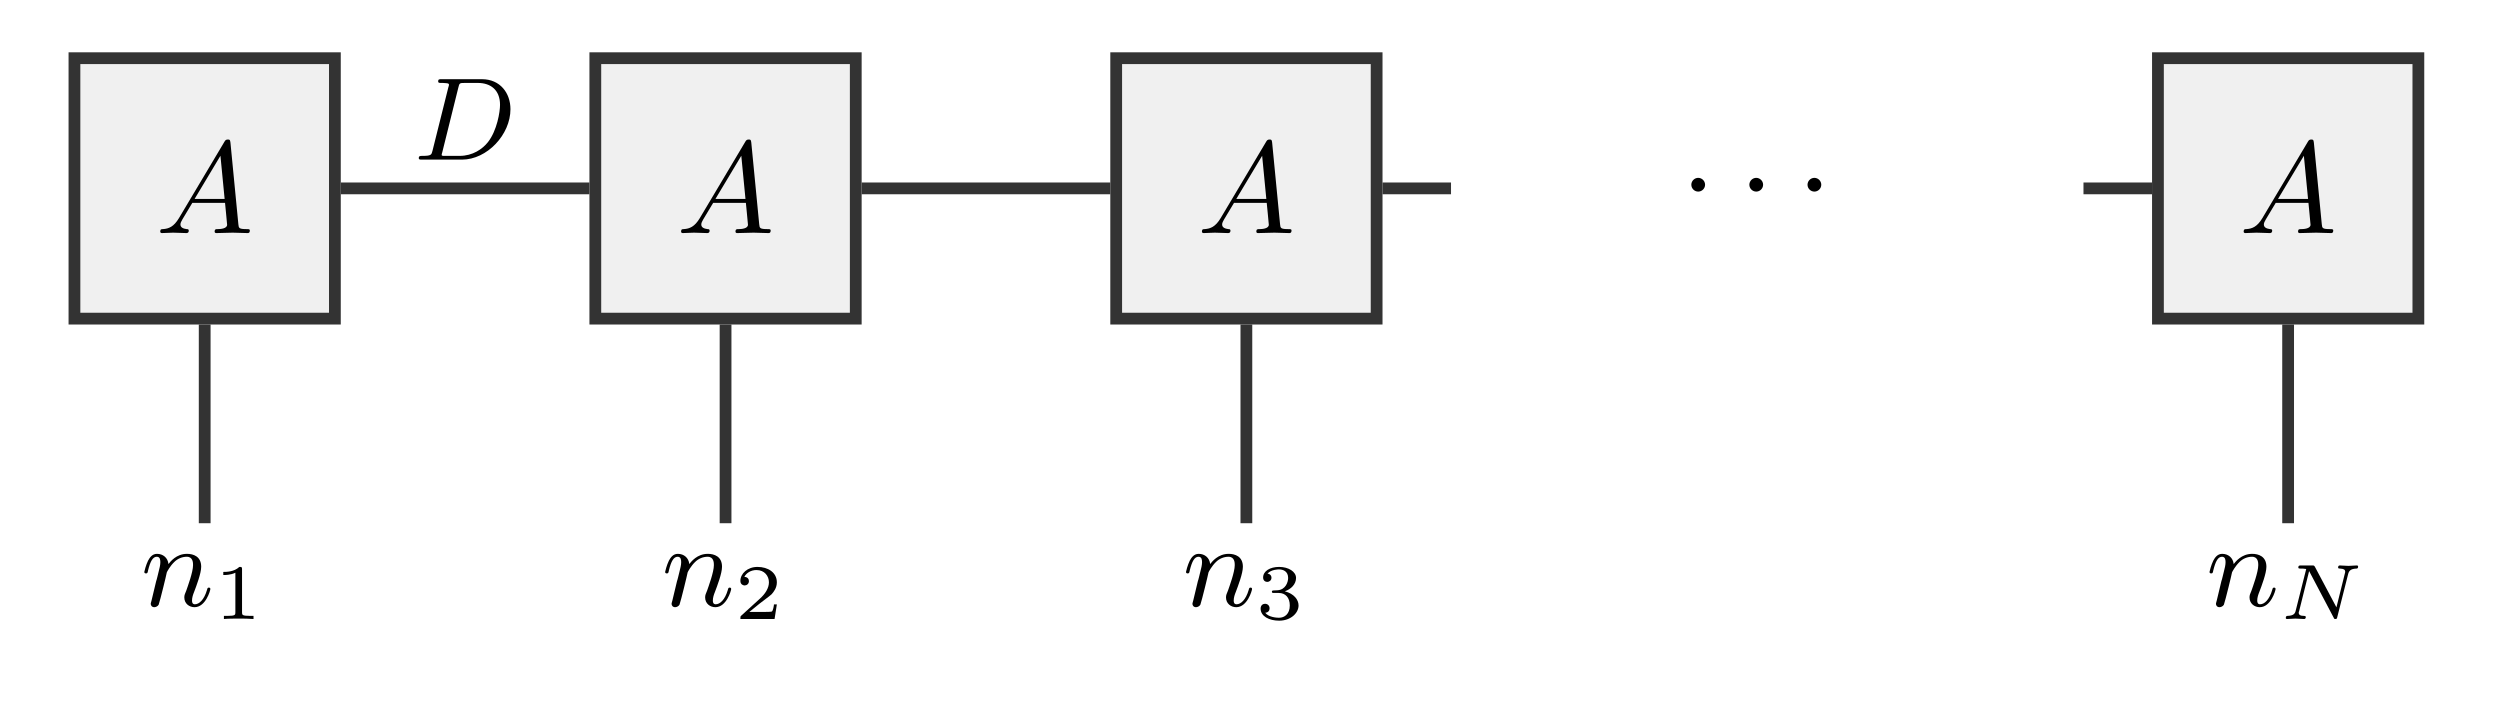
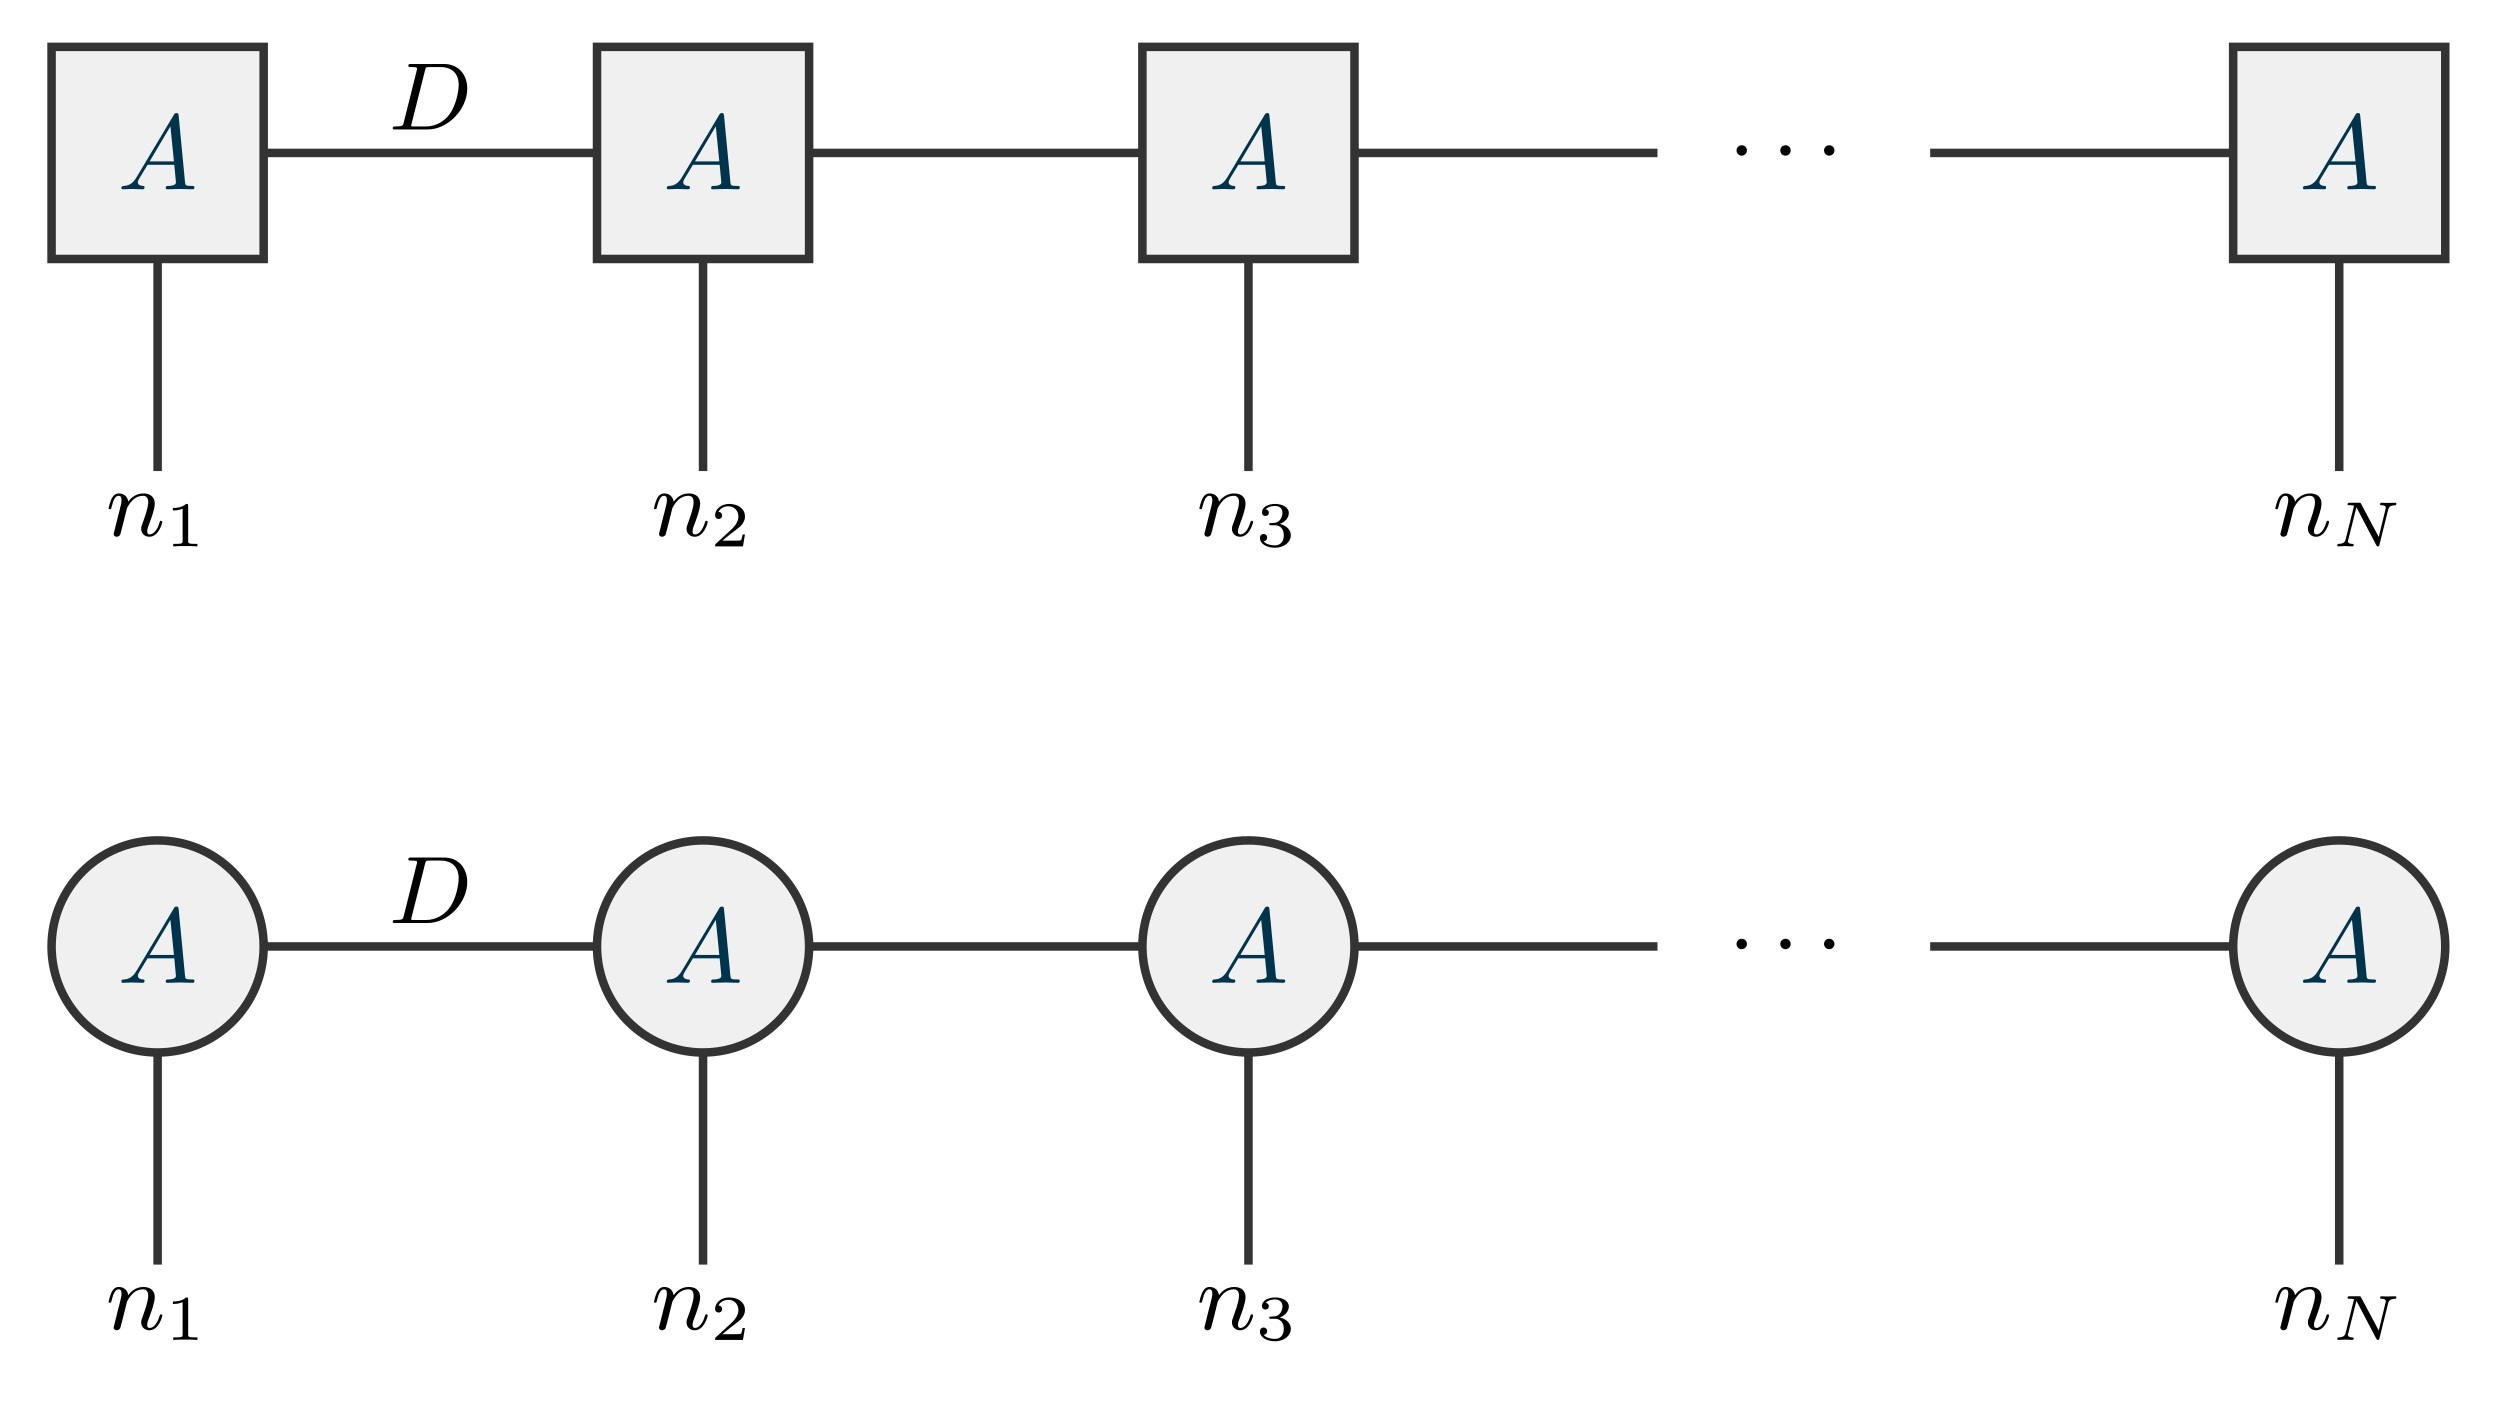
- <svg xmlns="http://www.w3.org/2000/svg" xmlns:xlink="http://www.w3.org/1999/xlink" width="187.449pt" height="53.141pt" viewBox="0 0 187.449 53.141">
+ <svg xmlns="http://www.w3.org/2000/svg" xmlns:xlink="http://www.w3.org/1999/xlink" width="232.704" height="131.333" viewBox="0 0 232.704 131.333">
  <defs>
    <g>
      <g id="glyph-0-0">
-         <path d="M 1.75 -1.125 C 1.359 -0.469 0.984 -0.328 0.547 -0.297 C 0.438 -0.297 0.344 -0.297 0.344 -0.109 C 0.344 -0.047 0.391 0 0.469 0 C 0.734 0 1.031 -0.031 1.312 -0.031 C 1.641 -0.031 1.984 0 2.297 0 C 2.344 0 2.484 0 2.484 -0.188 C 2.484 -0.297 2.391 -0.297 2.328 -0.297 C 2.094 -0.328 1.859 -0.406 1.859 -0.641 C 1.859 -0.766 1.922 -0.875 2 -1.016 L 2.75 -2.266 L 5.203 -2.266 C 5.219 -2.062 5.359 -0.719 5.359 -0.625 C 5.359 -0.328 4.844 -0.297 4.656 -0.297 C 4.516 -0.297 4.422 -0.297 4.422 -0.109 C 4.422 0 4.531 0 4.562 0 C 4.953 0 5.375 -0.031 5.781 -0.031 C 6.031 -0.031 6.641 0 6.891 0 C 6.953 0 7.062 0 7.062 -0.203 C 7.062 -0.297 6.969 -0.297 6.844 -0.297 C 6.234 -0.297 6.234 -0.375 6.203 -0.656 L 5.609 -6.781 C 5.578 -6.969 5.578 -7.016 5.422 -7.016 C 5.266 -7.016 5.219 -6.953 5.156 -6.844 Z M 2.922 -2.562 L 4.859 -5.797 L 5.172 -2.562 Z M 2.922 -2.562 " />
+         <path d="M 1.766 -1.141 C 1.375 -0.469 0.984 -0.344 0.562 -0.312 C 0.438 -0.297 0.344 -0.297 0.344 -0.109 C 0.344 -0.047 0.391 0 0.469 0 C 0.75 0 1.047 -0.031 1.328 -0.031 C 1.656 -0.031 2 0 2.312 0 C 2.375 0 2.5 0 2.5 -0.188 C 2.5 -0.297 2.422 -0.312 2.344 -0.312 C 2.125 -0.328 1.875 -0.406 1.875 -0.656 C 1.875 -0.766 1.938 -0.875 2.016 -1.016 L 2.781 -2.281 L 5.266 -2.281 C 5.281 -2.078 5.422 -0.734 5.422 -0.641 C 5.422 -0.344 4.906 -0.312 4.703 -0.312 C 4.562 -0.312 4.469 -0.312 4.469 -0.109 C 4.469 0 4.594 0 4.609 0 C 5.016 0 5.438 -0.031 5.844 -0.031 C 6.094 -0.031 6.719 0 6.969 0 C 7.031 0 7.141 0 7.141 -0.203 C 7.141 -0.312 7.047 -0.312 6.922 -0.312 C 6.297 -0.312 6.297 -0.375 6.266 -0.656 L 5.672 -6.859 C 5.641 -7.047 5.641 -7.094 5.484 -7.094 C 5.312 -7.094 5.281 -7.031 5.219 -6.922 Z M 2.969 -2.594 L 4.906 -5.859 L 5.234 -2.594 Z M 2.969 -2.594 " />
      </g>
      <g id="glyph-1-0">
-         <path d="M 1.672 -1.391 C 1.766 -1.797 1.938 -2.453 1.938 -2.516 C 1.953 -2.562 2.188 -3 2.5 -3.297 C 2.75 -3.547 3.094 -3.688 3.438 -3.688 C 3.906 -3.688 3.906 -3.219 3.906 -3.062 C 3.906 -2.531 3.5 -1.453 3.406 -1.172 C 3.297 -0.906 3.25 -0.812 3.25 -0.641 C 3.25 -0.172 3.625 0.094 4.016 0.094 C 4.859 0.094 5.203 -1.172 5.203 -1.266 C 5.203 -1.312 5.188 -1.375 5.094 -1.375 C 5 -1.375 4.984 -1.328 4.953 -1.203 C 4.734 -0.453 4.359 -0.125 4.047 -0.125 C 3.984 -0.125 3.828 -0.125 3.828 -0.406 C 3.828 -0.625 3.906 -0.859 3.984 -1.047 C 4.156 -1.5 4.516 -2.438 4.516 -2.938 C 4.516 -3.719 3.922 -3.906 3.453 -3.906 C 2.641 -3.906 2.203 -3.312 2.062 -3.141 C 2.016 -3.609 1.656 -3.906 1.203 -3.906 C 0.844 -3.906 0.656 -3.625 0.531 -3.391 C 0.375 -3.078 0.25 -2.578 0.25 -2.547 C 0.25 -2.469 0.312 -2.438 0.375 -2.438 C 0.484 -2.438 0.5 -2.484 0.531 -2.656 C 0.703 -3.359 0.891 -3.688 1.188 -3.688 C 1.453 -3.688 1.453 -3.406 1.453 -3.266 C 1.453 -3.078 1.391 -2.812 1.328 -2.578 C 1.266 -2.344 1.188 -1.969 1.141 -1.859 L 0.797 -0.422 C 0.734 -0.203 0.734 -0.188 0.734 -0.156 C 0.734 -0.047 0.812 0.094 1 0.094 C 1.125 0.094 1.266 0.016 1.328 -0.094 C 1.344 -0.141 1.422 -0.422 1.469 -0.594 Z M 1.672 -1.391 " />
-       </g>
-       <g id="glyph-1-1">
-         <path d="M 1.422 -0.672 C 1.344 -0.359 1.328 -0.281 0.656 -0.281 C 0.5 -0.281 0.391 -0.281 0.391 -0.109 C 0.391 0 0.484 0 0.641 0 L 3.625 0 C 5.516 0 7.266 -1.875 7.266 -3.781 C 7.266 -4.984 6.5 -6.031 5.125 -6.031 L 2.094 -6.031 C 1.938 -6.031 1.844 -6.031 1.844 -5.875 C 1.844 -5.75 1.922 -5.75 2.094 -5.75 C 2.141 -5.75 2.297 -5.75 2.438 -5.734 C 2.594 -5.719 2.656 -5.703 2.656 -5.609 C 2.656 -5.562 2.641 -5.531 2.609 -5.422 Z M 3.359 -5.406 C 3.438 -5.734 3.453 -5.75 3.828 -5.75 L 4.828 -5.75 C 5.75 -5.75 6.484 -5.25 6.484 -4.109 C 6.484 -3.594 6.266 -2.188 5.578 -1.312 C 5.172 -0.797 4.438 -0.281 3.453 -0.281 L 2.406 -0.281 C 2.281 -0.281 2.266 -0.281 2.219 -0.281 C 2.141 -0.297 2.109 -0.297 2.109 -0.359 C 2.109 -0.391 2.109 -0.406 2.156 -0.562 Z M 3.359 -5.406 " />
+         <path d="M 1.75 -2.234 C 1.75 -2.5 1.547 -2.719 1.266 -2.719 C 0.984 -2.719 0.781 -2.5 0.781 -2.234 C 0.781 -1.984 0.984 -1.75 1.266 -1.75 C 1.547 -1.75 1.75 -1.984 1.75 -2.234 Z M 1.75 -2.234 " />
      </g>
      <g id="glyph-2-0">
-         <path d="M 2.109 -3.734 C 2.109 -3.906 2.078 -3.906 1.906 -3.906 C 1.516 -3.531 0.922 -3.531 0.703 -3.531 L 0.703 -3.297 C 0.859 -3.297 1.25 -3.297 1.609 -3.469 L 1.609 -0.5 C 1.609 -0.312 1.609 -0.234 1 -0.234 L 0.75 -0.234 L 0.75 0 C 1.062 -0.031 1.531 -0.031 1.859 -0.031 C 2.188 -0.031 2.641 -0.031 2.969 0 L 2.969 -0.234 L 2.719 -0.234 C 2.109 -0.234 2.109 -0.312 2.109 -0.5 Z M 2.109 -3.734 " />
+         <path d="M 1.438 -0.672 C 1.359 -0.359 1.344 -0.281 0.672 -0.281 C 0.5 -0.281 0.406 -0.281 0.406 -0.109 C 0.406 0 0.484 0 0.656 0 L 3.656 0 C 5.562 0 7.344 -1.891 7.344 -3.812 C 7.344 -5.047 6.578 -6.094 5.188 -6.094 L 2.125 -6.094 C 1.969 -6.094 1.859 -6.094 1.859 -5.938 C 1.859 -5.812 1.938 -5.812 2.125 -5.812 C 2.156 -5.812 2.312 -5.812 2.469 -5.797 C 2.609 -5.781 2.672 -5.766 2.672 -5.672 C 2.672 -5.625 2.672 -5.578 2.641 -5.484 Z M 3.406 -5.469 C 3.484 -5.797 3.5 -5.812 3.875 -5.812 L 4.875 -5.812 C 5.812 -5.812 6.547 -5.297 6.547 -4.156 C 6.547 -3.625 6.328 -2.203 5.625 -1.328 C 5.219 -0.812 4.484 -0.281 3.5 -0.281 L 2.422 -0.281 C 2.297 -0.281 2.281 -0.281 2.25 -0.281 C 2.156 -0.297 2.125 -0.297 2.125 -0.359 C 2.125 -0.391 2.125 -0.406 2.172 -0.578 Z M 3.406 -5.469 " />
      </g>
      <g id="glyph-2-1">
-         <path d="M 3.156 -1.094 L 2.938 -1.094 C 2.938 -1.016 2.875 -0.625 2.781 -0.562 C 2.75 -0.531 2.266 -0.531 2.188 -0.531 L 1.094 -0.531 L 1.844 -1.141 C 2.031 -1.297 2.562 -1.672 2.75 -1.844 C 2.922 -2.031 3.156 -2.328 3.156 -2.75 C 3.156 -3.484 2.5 -3.906 1.703 -3.906 C 0.953 -3.906 0.422 -3.406 0.422 -2.859 C 0.422 -2.562 0.672 -2.516 0.734 -2.516 C 0.891 -2.516 1.062 -2.625 1.062 -2.844 C 1.062 -2.969 0.984 -3.156 0.719 -3.156 C 0.859 -3.453 1.219 -3.672 1.625 -3.672 C 2.234 -3.672 2.562 -3.219 2.562 -2.75 C 2.562 -2.328 2.297 -1.891 1.875 -1.516 L 0.484 -0.25 C 0.422 -0.188 0.422 -0.188 0.422 0 L 2.984 0 Z M 3.156 -1.094 " />
-       </g>
-       <g id="glyph-2-2">
-         <path d="M 1.734 -1.953 C 2.234 -1.953 2.562 -1.609 2.562 -1.016 C 2.562 -0.375 2.172 -0.094 1.75 -0.094 C 1.594 -0.094 0.984 -0.125 0.719 -0.469 C 0.953 -0.484 1.047 -0.641 1.047 -0.797 C 1.047 -1 0.906 -1.141 0.703 -1.141 C 0.547 -1.141 0.375 -1.031 0.375 -0.781 C 0.375 -0.203 1.016 0.125 1.766 0.125 C 2.625 0.125 3.219 -0.438 3.219 -1.016 C 3.219 -1.438 2.891 -1.891 2.188 -2.078 C 2.656 -2.234 3.031 -2.609 3.031 -3.078 C 3.031 -3.547 2.469 -3.906 1.766 -3.906 C 1.078 -3.906 0.562 -3.594 0.562 -3.109 C 0.562 -2.859 0.75 -2.781 0.875 -2.781 C 1.016 -2.781 1.188 -2.891 1.188 -3.094 C 1.188 -3.281 1.047 -3.391 0.891 -3.406 C 1.172 -3.719 1.703 -3.719 1.75 -3.719 C 2.062 -3.719 2.438 -3.578 2.438 -3.078 C 2.438 -2.766 2.25 -2.203 1.656 -2.156 C 1.562 -2.156 1.391 -2.141 1.344 -2.141 C 1.281 -2.141 1.219 -2.125 1.219 -2.047 C 1.219 -1.953 1.281 -1.953 1.391 -1.953 Z M 1.734 -1.953 " />
+         <path d="M 1.688 -1.406 C 1.781 -1.812 1.953 -2.469 1.969 -2.547 C 1.984 -2.594 2.203 -3.031 2.531 -3.344 C 2.781 -3.578 3.125 -3.719 3.469 -3.719 C 3.953 -3.719 3.953 -3.25 3.953 -3.094 C 3.953 -2.547 3.531 -1.469 3.438 -1.188 C 3.328 -0.906 3.297 -0.828 3.297 -0.656 C 3.297 -0.172 3.656 0.094 4.062 0.094 C 4.922 0.094 5.266 -1.172 5.266 -1.281 C 5.266 -1.328 5.234 -1.391 5.141 -1.391 C 5.047 -1.391 5.047 -1.344 5 -1.219 C 4.781 -0.469 4.406 -0.125 4.094 -0.125 C 4.031 -0.125 3.859 -0.125 3.859 -0.406 C 3.859 -0.641 3.953 -0.859 4.031 -1.062 C 4.203 -1.516 4.562 -2.469 4.562 -2.969 C 4.562 -3.75 3.969 -3.938 3.5 -3.938 C 2.672 -3.938 2.234 -3.359 2.094 -3.172 C 2.031 -3.656 1.672 -3.938 1.219 -3.938 C 0.844 -3.938 0.656 -3.672 0.531 -3.422 C 0.391 -3.109 0.266 -2.609 0.266 -2.562 C 0.266 -2.484 0.328 -2.469 0.391 -2.469 C 0.484 -2.469 0.5 -2.5 0.547 -2.688 C 0.719 -3.391 0.906 -3.719 1.203 -3.719 C 1.469 -3.719 1.469 -3.438 1.469 -3.297 C 1.469 -3.109 1.406 -2.844 1.344 -2.609 C 1.281 -2.375 1.203 -1.984 1.156 -1.875 L 0.797 -0.422 C 0.734 -0.203 0.734 -0.188 0.734 -0.156 C 0.734 -0.047 0.828 0.094 1.016 0.094 C 1.141 0.094 1.281 0.016 1.344 -0.094 C 1.359 -0.141 1.438 -0.422 1.484 -0.609 Z M 1.688 -1.406 " />
      </g>
      <g id="glyph-3-0">
-         <path d="M 5.172 -3.359 C 5.234 -3.609 5.359 -3.766 5.797 -3.781 C 5.828 -3.781 5.922 -3.781 5.922 -3.922 C 5.922 -3.984 5.891 -4.016 5.828 -4.016 C 5.688 -4.016 5.344 -3.984 5.203 -3.984 L 4.875 -4 C 4.781 -4 4.656 -4.016 4.547 -4.016 C 4.453 -4.016 4.422 -3.938 4.422 -3.859 C 4.422 -3.781 4.516 -3.781 4.562 -3.781 C 4.844 -3.766 4.953 -3.703 4.953 -3.547 C 4.953 -3.516 4.953 -3.484 4.938 -3.453 L 4.297 -0.875 L 2.688 -3.906 C 2.625 -4 2.625 -4.016 2.484 -4.016 L 1.641 -4.016 C 1.531 -4.016 1.438 -4.016 1.438 -3.859 C 1.438 -3.781 1.516 -3.781 1.656 -3.781 C 1.688 -3.781 1.891 -3.781 2.031 -3.75 L 1.25 -0.656 C 1.203 -0.422 1.109 -0.25 0.625 -0.234 C 0.547 -0.234 0.5 -0.188 0.5 -0.078 C 0.5 -0.062 0.5 0 0.594 0 C 0.734 0 1.078 -0.031 1.219 -0.031 L 1.547 -0.016 C 1.656 -0.016 1.781 0 1.875 0 C 2 0 2 -0.125 2 -0.156 C 1.984 -0.234 1.922 -0.234 1.859 -0.234 C 1.594 -0.234 1.469 -0.312 1.469 -0.469 C 1.469 -0.5 1.469 -0.531 1.5 -0.594 L 2.25 -3.594 L 4.094 -0.094 C 4.125 -0.016 4.141 0 4.219 0 C 4.328 0 4.328 -0.031 4.359 -0.141 Z M 5.172 -3.359 " />
+         <path d="M 2.141 -3.781 C 2.141 -3.953 2.109 -3.953 1.938 -3.953 C 1.547 -3.578 0.938 -3.578 0.719 -3.578 L 0.719 -3.344 C 0.875 -3.344 1.266 -3.344 1.625 -3.516 L 1.625 -0.5 C 1.625 -0.312 1.625 -0.234 1.016 -0.234 L 0.75 -0.234 L 0.75 0 C 1.078 -0.031 1.547 -0.031 1.875 -0.031 C 2.219 -0.031 2.672 -0.031 3 0 L 3 -0.234 L 2.75 -0.234 C 2.141 -0.234 2.141 -0.312 2.141 -0.5 Z M 2.141 -3.781 " />
+       </g>
+       <g id="glyph-3-1">
+         <path d="M 3.203 -1.109 L 2.984 -1.109 C 2.969 -1.031 2.906 -0.641 2.828 -0.578 C 2.781 -0.531 2.297 -0.531 2.219 -0.531 L 1.094 -0.531 L 1.859 -1.156 C 2.062 -1.312 2.594 -1.703 2.781 -1.875 C 2.953 -2.047 3.203 -2.359 3.203 -2.781 C 3.203 -3.531 2.531 -3.953 1.734 -3.953 C 0.969 -3.953 0.422 -3.453 0.422 -2.891 C 0.422 -2.594 0.688 -2.547 0.75 -2.547 C 0.906 -2.547 1.078 -2.656 1.078 -2.875 C 1.078 -3 1 -3.203 0.734 -3.203 C 0.875 -3.5 1.234 -3.734 1.641 -3.734 C 2.266 -3.734 2.594 -3.266 2.594 -2.781 C 2.594 -2.359 2.328 -1.922 1.906 -1.547 L 0.5 -0.25 C 0.438 -0.188 0.422 -0.188 0.422 0 L 3.016 0 Z M 3.203 -1.109 " />
+       </g>
+       <g id="glyph-3-2">
+         <path d="M 1.75 -1.969 C 2.25 -1.969 2.594 -1.641 2.594 -1.031 C 2.594 -0.375 2.203 -0.094 1.766 -0.094 C 1.609 -0.094 1 -0.125 0.719 -0.469 C 0.953 -0.5 1.047 -0.656 1.047 -0.812 C 1.047 -1.016 0.906 -1.156 0.719 -1.156 C 0.547 -1.156 0.375 -1.047 0.375 -0.797 C 0.375 -0.203 1.031 0.125 1.781 0.125 C 2.672 0.125 3.25 -0.438 3.25 -1.031 C 3.25 -1.469 2.922 -1.922 2.219 -2.094 C 2.688 -2.25 3.062 -2.641 3.062 -3.125 C 3.062 -3.609 2.5 -3.953 1.797 -3.953 C 1.094 -3.953 0.562 -3.641 0.562 -3.156 C 0.562 -2.891 0.766 -2.828 0.875 -2.828 C 1.031 -2.828 1.203 -2.922 1.203 -3.141 C 1.203 -3.328 1.062 -3.422 0.906 -3.453 C 1.188 -3.766 1.719 -3.766 1.781 -3.766 C 2.078 -3.766 2.469 -3.625 2.469 -3.125 C 2.469 -2.797 2.281 -2.219 1.688 -2.188 C 1.578 -2.188 1.422 -2.172 1.359 -2.172 C 1.297 -2.172 1.234 -2.156 1.234 -2.078 C 1.234 -1.969 1.297 -1.969 1.406 -1.969 Z M 1.75 -1.969 " />
      </g>
      <g id="glyph-4-0">
-         <path d="M 1.875 -2.453 C 1.875 -2.734 1.641 -2.969 1.359 -2.969 C 1.078 -2.969 0.844 -2.734 0.844 -2.453 C 0.844 -2.172 1.078 -1.938 1.359 -1.938 C 1.641 -1.938 1.875 -2.172 1.875 -2.453 Z M 1.875 -2.453 " />
+         <path d="M 5.234 -3.406 C 5.297 -3.656 5.422 -3.812 5.875 -3.828 C 5.906 -3.828 6 -3.828 6 -3.969 C 6 -4.031 5.969 -4.062 5.906 -4.062 C 5.766 -4.062 5.422 -4.047 5.281 -4.047 L 4.953 -4.047 C 4.844 -4.047 4.719 -4.062 4.609 -4.062 C 4.516 -4.062 4.484 -3.984 4.484 -3.922 C 4.484 -3.828 4.578 -3.828 4.625 -3.828 C 4.906 -3.828 5.016 -3.75 5.016 -3.594 C 5.016 -3.562 5.016 -3.531 5 -3.5 L 4.359 -0.875 L 2.719 -3.953 C 2.672 -4.062 2.656 -4.062 2.516 -4.062 L 1.656 -4.062 C 1.547 -4.062 1.453 -4.062 1.453 -3.922 C 1.453 -3.828 1.547 -3.828 1.672 -3.828 C 1.719 -3.828 1.922 -3.828 2.062 -3.797 L 1.281 -0.656 C 1.219 -0.438 1.125 -0.25 0.625 -0.234 C 0.547 -0.234 0.5 -0.203 0.5 -0.078 C 0.5 -0.062 0.516 0 0.594 0 C 0.75 0 1.094 -0.031 1.234 -0.031 L 1.562 -0.016 C 1.672 -0.016 1.797 0 1.906 0 C 2.031 0 2.031 -0.125 2.031 -0.156 C 2.016 -0.234 1.953 -0.234 1.875 -0.234 C 1.609 -0.25 1.484 -0.328 1.484 -0.469 C 1.484 -0.516 1.5 -0.531 1.516 -0.594 L 2.281 -3.641 L 4.141 -0.094 C 4.188 -0.016 4.203 0 4.281 0 C 4.375 0 4.391 -0.031 4.422 -0.141 Z M 5.234 -3.406 " />
      </g>
    </g>
+     <clipPath id="clip-0">
+       <path clip-rule="nonzero" d="M 0.441 67 L 36 67 L 36 110 L 0.441 110 Z M 0.441 67 " />
+     </clipPath>
+     <clipPath id="clip-1">
+       <path clip-rule="nonzero" d="M 196 67 L 231.969 67 L 231.969 110 L 196 110 Z M 196 67 " />
+     </clipPath>
  </defs>
-   <path fill-rule="nonzero" fill="rgb(93.999%, 93.999%, 93.999%)" fill-opacity="1" stroke-width="0.897" stroke-linecap="butt" stroke-linejoin="miter" stroke="rgb(20%, 20%, 20%)" stroke-opacity="1" stroke-miterlimit="10" d="M 29.763 -9.923 L 49.606 -9.923 L 49.606 9.92 L 29.763 9.92 Z M 29.763 -9.923 " transform="matrix(0.984093, 0, 0, -0.984093, -23.70727, 14.12566)" />
-   <g fill="rgb(0%, 0%, 0%)" fill-opacity="1">
-     <use xlink:href="#glyph-0-0" x="11.67" y="17.476" />
+   <path fill="none" stroke-width="0.797" stroke-linecap="butt" stroke-linejoin="miter" stroke="rgb(20%, 20%, 20%)" stroke-opacity="1" stroke-miterlimit="10" d="M 46.594 -0.002 L 80.967 -0.002 " transform="matrix(0.994947, 0, 0, -0.994947, -23.40124, 14.23272)" />
+   <path fill="none" stroke-width="0.797" stroke-linecap="butt" stroke-linejoin="miter" stroke="rgb(20%, 20%, 20%)" stroke-opacity="1" stroke-miterlimit="10" d="M 97.621 -0.002 L 131.99 -0.002 " transform="matrix(0.994947, 0, 0, -0.994947, -23.40124, 14.23272)" />
+   <path fill="none" stroke-width="0.797" stroke-linecap="butt" stroke-linejoin="miter" stroke="rgb(20%, 20%, 20%)" stroke-opacity="1" stroke-miterlimit="10" d="M 148.645 -0.002 L 178.585 -0.002 " transform="matrix(0.994947, 0, 0, -0.994947, -23.40124, 14.23272)" />
+   <path fill="none" stroke-width="0.797" stroke-linecap="butt" stroke-linejoin="miter" stroke="rgb(20%, 20%, 20%)" stroke-opacity="1" stroke-miterlimit="10" d="M 204.097 -0.002 L 234.037 -0.002 " transform="matrix(0.994947, 0, 0, -0.994947, -23.40124, 14.23272)" />
+   <path fill="none" stroke-width="0.797" stroke-linecap="butt" stroke-linejoin="miter" stroke="rgb(20%, 20%, 20%)" stroke-opacity="1" stroke-miterlimit="10" d="M 38.266 -0.002 L 38.266 -29.765 " transform="matrix(0.994947, 0, 0, -0.994947, -23.40124, 14.23272)" />
+   <path fill="none" stroke-width="0.797" stroke-linecap="butt" stroke-linejoin="miter" stroke="rgb(20%, 20%, 20%)" stroke-opacity="1" stroke-miterlimit="10" d="M 89.294 -0.002 L 89.294 -29.765 " transform="matrix(0.994947, 0, 0, -0.994947, -23.40124, 14.23272)" />
+   <path fill="none" stroke-width="0.797" stroke-linecap="butt" stroke-linejoin="miter" stroke="rgb(20%, 20%, 20%)" stroke-opacity="1" stroke-miterlimit="10" d="M 140.317 -0.002 L 140.317 -29.765 " transform="matrix(0.994947, 0, 0, -0.994947, -23.40124, 14.23272)" />
+   <path fill="none" stroke-width="0.797" stroke-linecap="butt" stroke-linejoin="miter" stroke="rgb(20%, 20%, 20%)" stroke-opacity="1" stroke-miterlimit="10" d="M 242.364 -0.002 L 242.364 -29.765 " transform="matrix(0.994947, 0, 0, -0.994947, -23.40124, 14.23272)" />
+   <path fill="none" stroke-width="0.797" stroke-linecap="butt" stroke-linejoin="miter" stroke="rgb(20%, 20%, 20%)" stroke-opacity="1" stroke-miterlimit="10" d="M 46.594 -74.24 L 80.967 -74.24 " transform="matrix(0.994947, 0, 0, -0.994947, -23.40124, 14.23272)" />
+   <path fill="none" stroke-width="0.797" stroke-linecap="butt" stroke-linejoin="miter" stroke="rgb(20%, 20%, 20%)" stroke-opacity="1" stroke-miterlimit="10" d="M 97.621 -74.24 L 131.99 -74.24 " transform="matrix(0.994947, 0, 0, -0.994947, -23.40124, 14.23272)" />
+   <path fill="none" stroke-width="0.797" stroke-linecap="butt" stroke-linejoin="miter" stroke="rgb(20%, 20%, 20%)" stroke-opacity="1" stroke-miterlimit="10" d="M 148.645 -74.24 L 178.585 -74.24 " transform="matrix(0.994947, 0, 0, -0.994947, -23.40124, 14.23272)" />
+   <path fill="none" stroke-width="0.797" stroke-linecap="butt" stroke-linejoin="miter" stroke="rgb(20%, 20%, 20%)" stroke-opacity="1" stroke-miterlimit="10" d="M 204.097 -74.24 L 234.037 -74.24 " transform="matrix(0.994947, 0, 0, -0.994947, -23.40124, 14.23272)" />
+   <path fill="none" stroke-width="0.797" stroke-linecap="butt" stroke-linejoin="miter" stroke="rgb(20%, 20%, 20%)" stroke-opacity="1" stroke-miterlimit="10" d="M 38.266 -74.24 L 38.266 -104.004 " transform="matrix(0.994947, 0, 0, -0.994947, -23.40124, 14.23272)" />
+   <path fill="none" stroke-width="0.797" stroke-linecap="butt" stroke-linejoin="miter" stroke="rgb(20%, 20%, 20%)" stroke-opacity="1" stroke-miterlimit="10" d="M 89.294 -74.24 L 89.294 -104.004 " transform="matrix(0.994947, 0, 0, -0.994947, -23.40124, 14.23272)" />
+   <path fill="none" stroke-width="0.797" stroke-linecap="butt" stroke-linejoin="miter" stroke="rgb(20%, 20%, 20%)" stroke-opacity="1" stroke-miterlimit="10" d="M 140.317 -74.24 L 140.317 -104.004 " transform="matrix(0.994947, 0, 0, -0.994947, -23.40124, 14.23272)" />
+   <path fill="none" stroke-width="0.797" stroke-linecap="butt" stroke-linejoin="miter" stroke="rgb(20%, 20%, 20%)" stroke-opacity="1" stroke-miterlimit="10" d="M 242.364 -74.24 L 242.364 -104.004 " transform="matrix(0.994947, 0, 0, -0.994947, -23.40124, 14.23272)" />
+   <path fill-rule="nonzero" fill="rgb(93.999%, 93.999%, 93.999%)" fill-opacity="1" stroke-width="0.797" stroke-linecap="butt" stroke-linejoin="miter" stroke="rgb(20%, 20%, 20%)" stroke-opacity="1" stroke-miterlimit="10" d="M 28.345 -9.923 L 48.188 -9.923 L 48.188 9.92 L 28.345 9.92 Z M 28.345 -9.923 " transform="matrix(0.994947, 0, 0, -0.994947, -23.40124, 14.23272)" />
+   <g fill="rgb(0%, 20.392%, 30.196%)" fill-opacity="1">
+     <use xlink:href="#glyph-0-0" x="10.956" y="17.62" />
  </g>
-   <path fill="none" stroke-width="0.897" stroke-linecap="butt" stroke-linejoin="miter" stroke="rgb(20%, 20%, 20%)" stroke-opacity="1" stroke-miterlimit="10" d="M 39.686 -10.371 L 39.686 -25.511 " transform="matrix(0.984093, 0, 0, -0.984093, -23.70727, 14.12566)" />
-   <g fill="rgb(0%, 0%, 0%)" fill-opacity="1">
-     <use xlink:href="#glyph-1-0" x="10.569" y="45.433" />
+   <path fill-rule="nonzero" fill="rgb(93.999%, 93.999%, 93.999%)" fill-opacity="1" stroke-width="0.797" stroke-linecap="butt" stroke-linejoin="miter" stroke="rgb(20%, 20%, 20%)" stroke-opacity="1" stroke-miterlimit="10" d="M 79.373 -9.923 L 99.215 -9.923 L 99.215 9.92 L 79.373 9.92 Z M 79.373 -9.923 " transform="matrix(0.994947, 0, 0, -0.994947, -23.40124, 14.23272)" />
+   <g fill="rgb(0%, 20.392%, 30.196%)" fill-opacity="1">
+     <use xlink:href="#glyph-0-0" x="61.721" y="17.62" />
+   </g>
+   <path fill-rule="nonzero" fill="rgb(93.999%, 93.999%, 93.999%)" fill-opacity="1" stroke-width="0.797" stroke-linecap="butt" stroke-linejoin="miter" stroke="rgb(20%, 20%, 20%)" stroke-opacity="1" stroke-miterlimit="10" d="M 130.396 -9.923 L 150.239 -9.923 L 150.239 9.92 L 130.396 9.92 Z M 130.396 -9.923 " transform="matrix(0.994947, 0, 0, -0.994947, -23.40124, 14.23272)" />
+   <g fill="rgb(0%, 20.392%, 30.196%)" fill-opacity="1">
+     <use xlink:href="#glyph-0-0" x="112.488" y="17.62" />
  </g>
  <g fill="rgb(0%, 0%, 0%)" fill-opacity="1">
-     <use xlink:href="#glyph-2-0" x="16.039" y="46.413" />
-   </g>
-   <path fill-rule="nonzero" fill="rgb(93.999%, 93.999%, 93.999%)" fill-opacity="1" stroke-width="0.897" stroke-linecap="butt" stroke-linejoin="miter" stroke="rgb(20%, 20%, 20%)" stroke-opacity="1" stroke-miterlimit="10" d="M 69.449 -9.923 L 89.292 -9.923 L 89.292 9.92 L 69.449 9.92 Z M 69.449 -9.923 " transform="matrix(0.984093, 0, 0, -0.984093, -23.70727, 14.12566)" />
-   <g fill="rgb(0%, 0%, 0%)" fill-opacity="1">
-     <use xlink:href="#glyph-0-0" x="50.723" y="17.476" />
-   </g>
-   <path fill="none" stroke-width="0.897" stroke-linecap="butt" stroke-linejoin="miter" stroke="rgb(20%, 20%, 20%)" stroke-opacity="1" stroke-miterlimit="10" d="M 79.372 -10.371 L 79.372 -25.511 " transform="matrix(0.984093, 0, 0, -0.984093, -23.70727, 14.12566)" />
-   <g fill="rgb(0%, 0%, 0%)" fill-opacity="1">
-     <use xlink:href="#glyph-1-0" x="49.621" y="45.433" />
+     <use xlink:href="#glyph-1-0" x="160.858" y="16.24" />
  </g>
  <g fill="rgb(0%, 0%, 0%)" fill-opacity="1">
-     <use xlink:href="#glyph-2-1" x="55.092" y="46.413" />
-   </g>
-   <path fill-rule="nonzero" fill="rgb(93.999%, 93.999%, 93.999%)" fill-opacity="1" stroke-width="0.897" stroke-linecap="butt" stroke-linejoin="miter" stroke="rgb(20%, 20%, 20%)" stroke-opacity="1" stroke-miterlimit="10" d="M 109.135 -9.923 L 128.978 -9.923 L 128.978 9.92 L 109.135 9.92 Z M 109.135 -9.923 " transform="matrix(0.984093, 0, 0, -0.984093, -23.70727, 14.12566)" />
-   <g fill="rgb(0%, 0%, 0%)" fill-opacity="1">
-     <use xlink:href="#glyph-0-0" x="89.776" y="17.476" />
-   </g>
-   <path fill="none" stroke-width="0.897" stroke-linecap="butt" stroke-linejoin="miter" stroke="rgb(20%, 20%, 20%)" stroke-opacity="1" stroke-miterlimit="10" d="M 119.054 -10.371 L 119.054 -25.511 " transform="matrix(0.984093, 0, 0, -0.984093, -23.70727, 14.12566)" />
-   <g fill="rgb(0%, 0%, 0%)" fill-opacity="1">
-     <use xlink:href="#glyph-1-0" x="88.675" y="45.433" />
+     <use xlink:href="#glyph-1-0" x="164.93" y="16.24" />
  </g>
  <g fill="rgb(0%, 0%, 0%)" fill-opacity="1">
-     <use xlink:href="#glyph-2-2" x="94.146" y="46.413" />
+     <use xlink:href="#glyph-1-0" x="169.003" y="16.24" />
  </g>
-   <path fill-rule="nonzero" fill="rgb(93.999%, 93.999%, 93.999%)" fill-opacity="1" stroke-width="0.897" stroke-linecap="butt" stroke-linejoin="miter" stroke="rgb(20%, 20%, 20%)" stroke-opacity="1" stroke-miterlimit="10" d="M 188.507 -9.923 L 208.35 -9.923 L 208.35 9.92 L 188.507 9.92 Z M 188.507 -9.923 " transform="matrix(0.984093, 0, 0, -0.984093, -23.70727, 14.12566)" />
-   <g fill="rgb(0%, 0%, 0%)" fill-opacity="1">
-     <use xlink:href="#glyph-0-0" x="167.884" y="17.476" />
-   </g>
-   <path fill="none" stroke-width="0.897" stroke-linecap="butt" stroke-linejoin="miter" stroke="rgb(20%, 20%, 20%)" stroke-opacity="1" stroke-miterlimit="10" d="M 198.426 -10.371 L 198.426 -25.511 " transform="matrix(0.984093, 0, 0, -0.984093, -23.70727, 14.12566)" />
-   <g fill="rgb(0%, 0%, 0%)" fill-opacity="1">
-     <use xlink:href="#glyph-1-0" x="165.418" y="45.433" />
+   <path fill-rule="nonzero" fill="rgb(93.999%, 93.999%, 93.999%)" fill-opacity="1" stroke-width="0.797" stroke-linecap="butt" stroke-linejoin="miter" stroke="rgb(20%, 20%, 20%)" stroke-opacity="1" stroke-miterlimit="10" d="M 232.443 -9.923 L 252.285 -9.923 L 252.285 9.92 L 232.443 9.92 Z M 232.443 -9.923 " transform="matrix(0.994947, 0, 0, -0.994947, -23.40124, 14.23272)" />
+   <g fill="rgb(0%, 20.392%, 30.196%)" fill-opacity="1">
+     <use xlink:href="#glyph-0-0" x="214.019" y="17.62" />
  </g>
  <g fill="rgb(0%, 0%, 0%)" fill-opacity="1">
-     <use xlink:href="#glyph-3-0" x="170.888" y="46.413" />
-   </g>
-   <path fill="none" stroke-width="0.897" stroke-linecap="butt" stroke-linejoin="miter" stroke="rgb(20%, 20%, 20%)" stroke-opacity="1" stroke-miterlimit="10" d="M 50.054 0.001 L 69 0.001 " transform="matrix(0.984093, 0, 0, -0.984093, -23.70727, 14.12566)" />
-   <path fill="none" stroke-width="0.897" stroke-linecap="butt" stroke-linejoin="miter" stroke="rgb(20%, 20%, 20%)" stroke-opacity="1" stroke-miterlimit="10" d="M 89.74 0.001 L 108.686 0.001 " transform="matrix(0.984093, 0, 0, -0.984093, -23.70727, 14.12566)" />
-   <path fill="none" stroke-width="0.897" stroke-linecap="butt" stroke-linejoin="miter" stroke="rgb(20%, 20%, 20%)" stroke-opacity="1" stroke-miterlimit="10" d="M 129.426 0.001 L 134.646 0.001 " transform="matrix(0.984093, 0, 0, -0.984093, -23.70727, 14.12566)" />
-   <path fill="none" stroke-width="0.897" stroke-linecap="butt" stroke-linejoin="miter" stroke="rgb(20%, 20%, 20%)" stroke-opacity="1" stroke-miterlimit="10" d="M 188.058 0.001 L 182.834 0.001 " transform="matrix(0.984093, 0, 0, -0.984093, -23.70727, 14.12566)" />
-   <g fill="rgb(0%, 0%, 0%)" fill-opacity="1">
-     <use xlink:href="#glyph-4-0" x="125.971" y="16.304" />
+     <use xlink:href="#glyph-2-0" x="36.148" y="12.052" />
  </g>
  <g fill="rgb(0%, 0%, 0%)" fill-opacity="1">
-     <use xlink:href="#glyph-4-0" x="130.322" y="16.304" />
+     <use xlink:href="#glyph-2-1" x="9.843" y="49.868" />
  </g>
  <g fill="rgb(0%, 0%, 0%)" fill-opacity="1">
-     <use xlink:href="#glyph-4-0" x="134.683" y="16.304" />
+     <use xlink:href="#glyph-3-0" x="15.374" y="50.859" />
  </g>
  <g fill="rgb(0%, 0%, 0%)" fill-opacity="1">
-     <use xlink:href="#glyph-1-1" x="31.008" y="11.969" />
+     <use xlink:href="#glyph-2-1" x="60.608" y="49.868" />
+   </g>
+   <g fill="rgb(0%, 0%, 0%)" fill-opacity="1">
+     <use xlink:href="#glyph-3-1" x="66.139" y="50.859" />
+   </g>
+   <g fill="rgb(0%, 0%, 0%)" fill-opacity="1">
+     <use xlink:href="#glyph-2-1" x="111.374" y="49.868" />
+   </g>
+   <g fill="rgb(0%, 0%, 0%)" fill-opacity="1">
+     <use xlink:href="#glyph-3-2" x="116.905" y="50.859" />
+   </g>
+   <g fill="rgb(0%, 0%, 0%)" fill-opacity="1">
+     <use xlink:href="#glyph-2-1" x="211.527" y="49.868" />
+   </g>
+   <g fill="rgb(0%, 0%, 0%)" fill-opacity="1">
+     <use xlink:href="#glyph-4-0" x="217.058" y="50.859" />
+   </g>
+   <path fill-rule="nonzero" fill="rgb(93.999%, 93.999%, 93.999%)" fill-opacity="1" d="M 24.543 88.098 C 24.543 82.645 20.125 78.227 14.672 78.227 C 9.223 78.227 4.801 82.645 4.801 88.098 C 4.801 93.547 9.223 97.969 14.672 97.969 C 20.125 97.969 24.543 93.547 24.543 88.098 Z M 24.543 88.098 " />
+   <g clip-path="url(#clip-0)">
+     <path fill="none" stroke-width="0.797" stroke-linecap="butt" stroke-linejoin="miter" stroke="rgb(20%, 20%, 20%)" stroke-opacity="1" stroke-miterlimit="10" d="M 48.188 -74.24 C 48.188 -68.759 43.747 -64.319 38.266 -64.319 C 32.79 -64.319 28.345 -68.759 28.345 -74.24 C 28.345 -79.717 32.79 -84.161 38.266 -84.161 C 43.747 -84.161 48.188 -79.717 48.188 -74.24 Z M 48.188 -74.24 " transform="matrix(0.994947, 0, 0, -0.994947, -23.40124, 14.23272)" />
+   </g>
+   <g fill="rgb(0%, 20.392%, 30.196%)" fill-opacity="1">
+     <use xlink:href="#glyph-0-0" x="10.956" y="91.482" />
+   </g>
+   <path fill-rule="nonzero" fill="rgb(93.999%, 93.999%, 93.999%)" fill-opacity="1" stroke-width="0.797" stroke-linecap="butt" stroke-linejoin="miter" stroke="rgb(20%, 20%, 20%)" stroke-opacity="1" stroke-miterlimit="10" d="M 99.215 -74.24 C 99.215 -68.759 94.771 -64.319 89.294 -64.319 C 83.813 -64.319 79.373 -68.759 79.373 -74.24 C 79.373 -79.717 83.813 -84.161 89.294 -84.161 C 94.771 -84.161 99.215 -79.717 99.215 -74.24 Z M 99.215 -74.24 " transform="matrix(0.994947, 0, 0, -0.994947, -23.40124, 14.23272)" />
+   <g fill="rgb(0%, 20.392%, 30.196%)" fill-opacity="1">
+     <use xlink:href="#glyph-0-0" x="61.721" y="91.482" />
+   </g>
+   <path fill-rule="nonzero" fill="rgb(93.999%, 93.999%, 93.999%)" fill-opacity="1" stroke-width="0.797" stroke-linecap="butt" stroke-linejoin="miter" stroke="rgb(20%, 20%, 20%)" stroke-opacity="1" stroke-miterlimit="10" d="M 150.239 -74.24 C 150.239 -68.759 145.798 -64.319 140.317 -64.319 C 134.836 -64.319 130.396 -68.759 130.396 -74.24 C 130.396 -79.717 134.836 -84.161 140.317 -84.161 C 145.798 -84.161 150.239 -79.717 150.239 -74.24 Z M 150.239 -74.24 " transform="matrix(0.994947, 0, 0, -0.994947, -23.40124, 14.23272)" />
+   <g fill="rgb(0%, 20.392%, 30.196%)" fill-opacity="1">
+     <use xlink:href="#glyph-0-0" x="112.488" y="91.482" />
+   </g>
+   <g fill="rgb(0%, 0%, 0%)" fill-opacity="1">
+     <use xlink:href="#glyph-1-0" x="160.858" y="90.102" />
+   </g>
+   <g fill="rgb(0%, 0%, 0%)" fill-opacity="1">
+     <use xlink:href="#glyph-1-0" x="164.93" y="90.102" />
+   </g>
+   <g fill="rgb(0%, 0%, 0%)" fill-opacity="1">
+     <use xlink:href="#glyph-1-0" x="169.003" y="90.102" />
+   </g>
+   <path fill-rule="nonzero" fill="rgb(93.999%, 93.999%, 93.999%)" fill-opacity="1" d="M 227.609 88.098 C 227.609 82.645 223.191 78.227 217.738 78.227 C 212.289 78.227 207.867 82.645 207.867 88.098 C 207.867 93.547 212.289 97.969 217.738 97.969 C 223.191 97.969 227.609 93.547 227.609 88.098 Z M 227.609 88.098 " />
+   <g clip-path="url(#clip-1)">
+     <path fill="none" stroke-width="0.797" stroke-linecap="butt" stroke-linejoin="miter" stroke="rgb(20%, 20%, 20%)" stroke-opacity="1" stroke-miterlimit="10" d="M 252.285 -74.24 C 252.285 -68.759 247.845 -64.319 242.364 -64.319 C 236.887 -64.319 232.443 -68.759 232.443 -74.24 C 232.443 -79.717 236.887 -84.161 242.364 -84.161 C 247.845 -84.161 252.285 -79.717 252.285 -74.24 Z M 252.285 -74.24 " transform="matrix(0.994947, 0, 0, -0.994947, -23.40124, 14.23272)" />
+   </g>
+   <g fill="rgb(0%, 20.392%, 30.196%)" fill-opacity="1">
+     <use xlink:href="#glyph-0-0" x="214.019" y="91.482" />
+   </g>
+   <g fill="rgb(0%, 0%, 0%)" fill-opacity="1">
+     <use xlink:href="#glyph-2-0" x="36.148" y="85.915" />
+   </g>
+   <g fill="rgb(0%, 0%, 0%)" fill-opacity="1">
+     <use xlink:href="#glyph-2-1" x="9.843" y="123.731" />
+   </g>
+   <g fill="rgb(0%, 0%, 0%)" fill-opacity="1">
+     <use xlink:href="#glyph-3-0" x="15.374" y="124.722" />
+   </g>
+   <g fill="rgb(0%, 0%, 0%)" fill-opacity="1">
+     <use xlink:href="#glyph-2-1" x="60.608" y="123.731" />
+   </g>
+   <g fill="rgb(0%, 0%, 0%)" fill-opacity="1">
+     <use xlink:href="#glyph-3-1" x="66.139" y="124.722" />
+   </g>
+   <g fill="rgb(0%, 0%, 0%)" fill-opacity="1">
+     <use xlink:href="#glyph-2-1" x="111.374" y="123.731" />
+   </g>
+   <g fill="rgb(0%, 0%, 0%)" fill-opacity="1">
+     <use xlink:href="#glyph-3-2" x="116.905" y="124.722" />
+   </g>
+   <g fill="rgb(0%, 0%, 0%)" fill-opacity="1">
+     <use xlink:href="#glyph-2-1" x="211.527" y="123.731" />
+   </g>
+   <g fill="rgb(0%, 0%, 0%)" fill-opacity="1">
+     <use xlink:href="#glyph-4-0" x="217.058" y="124.722" />
  </g>
</svg>
